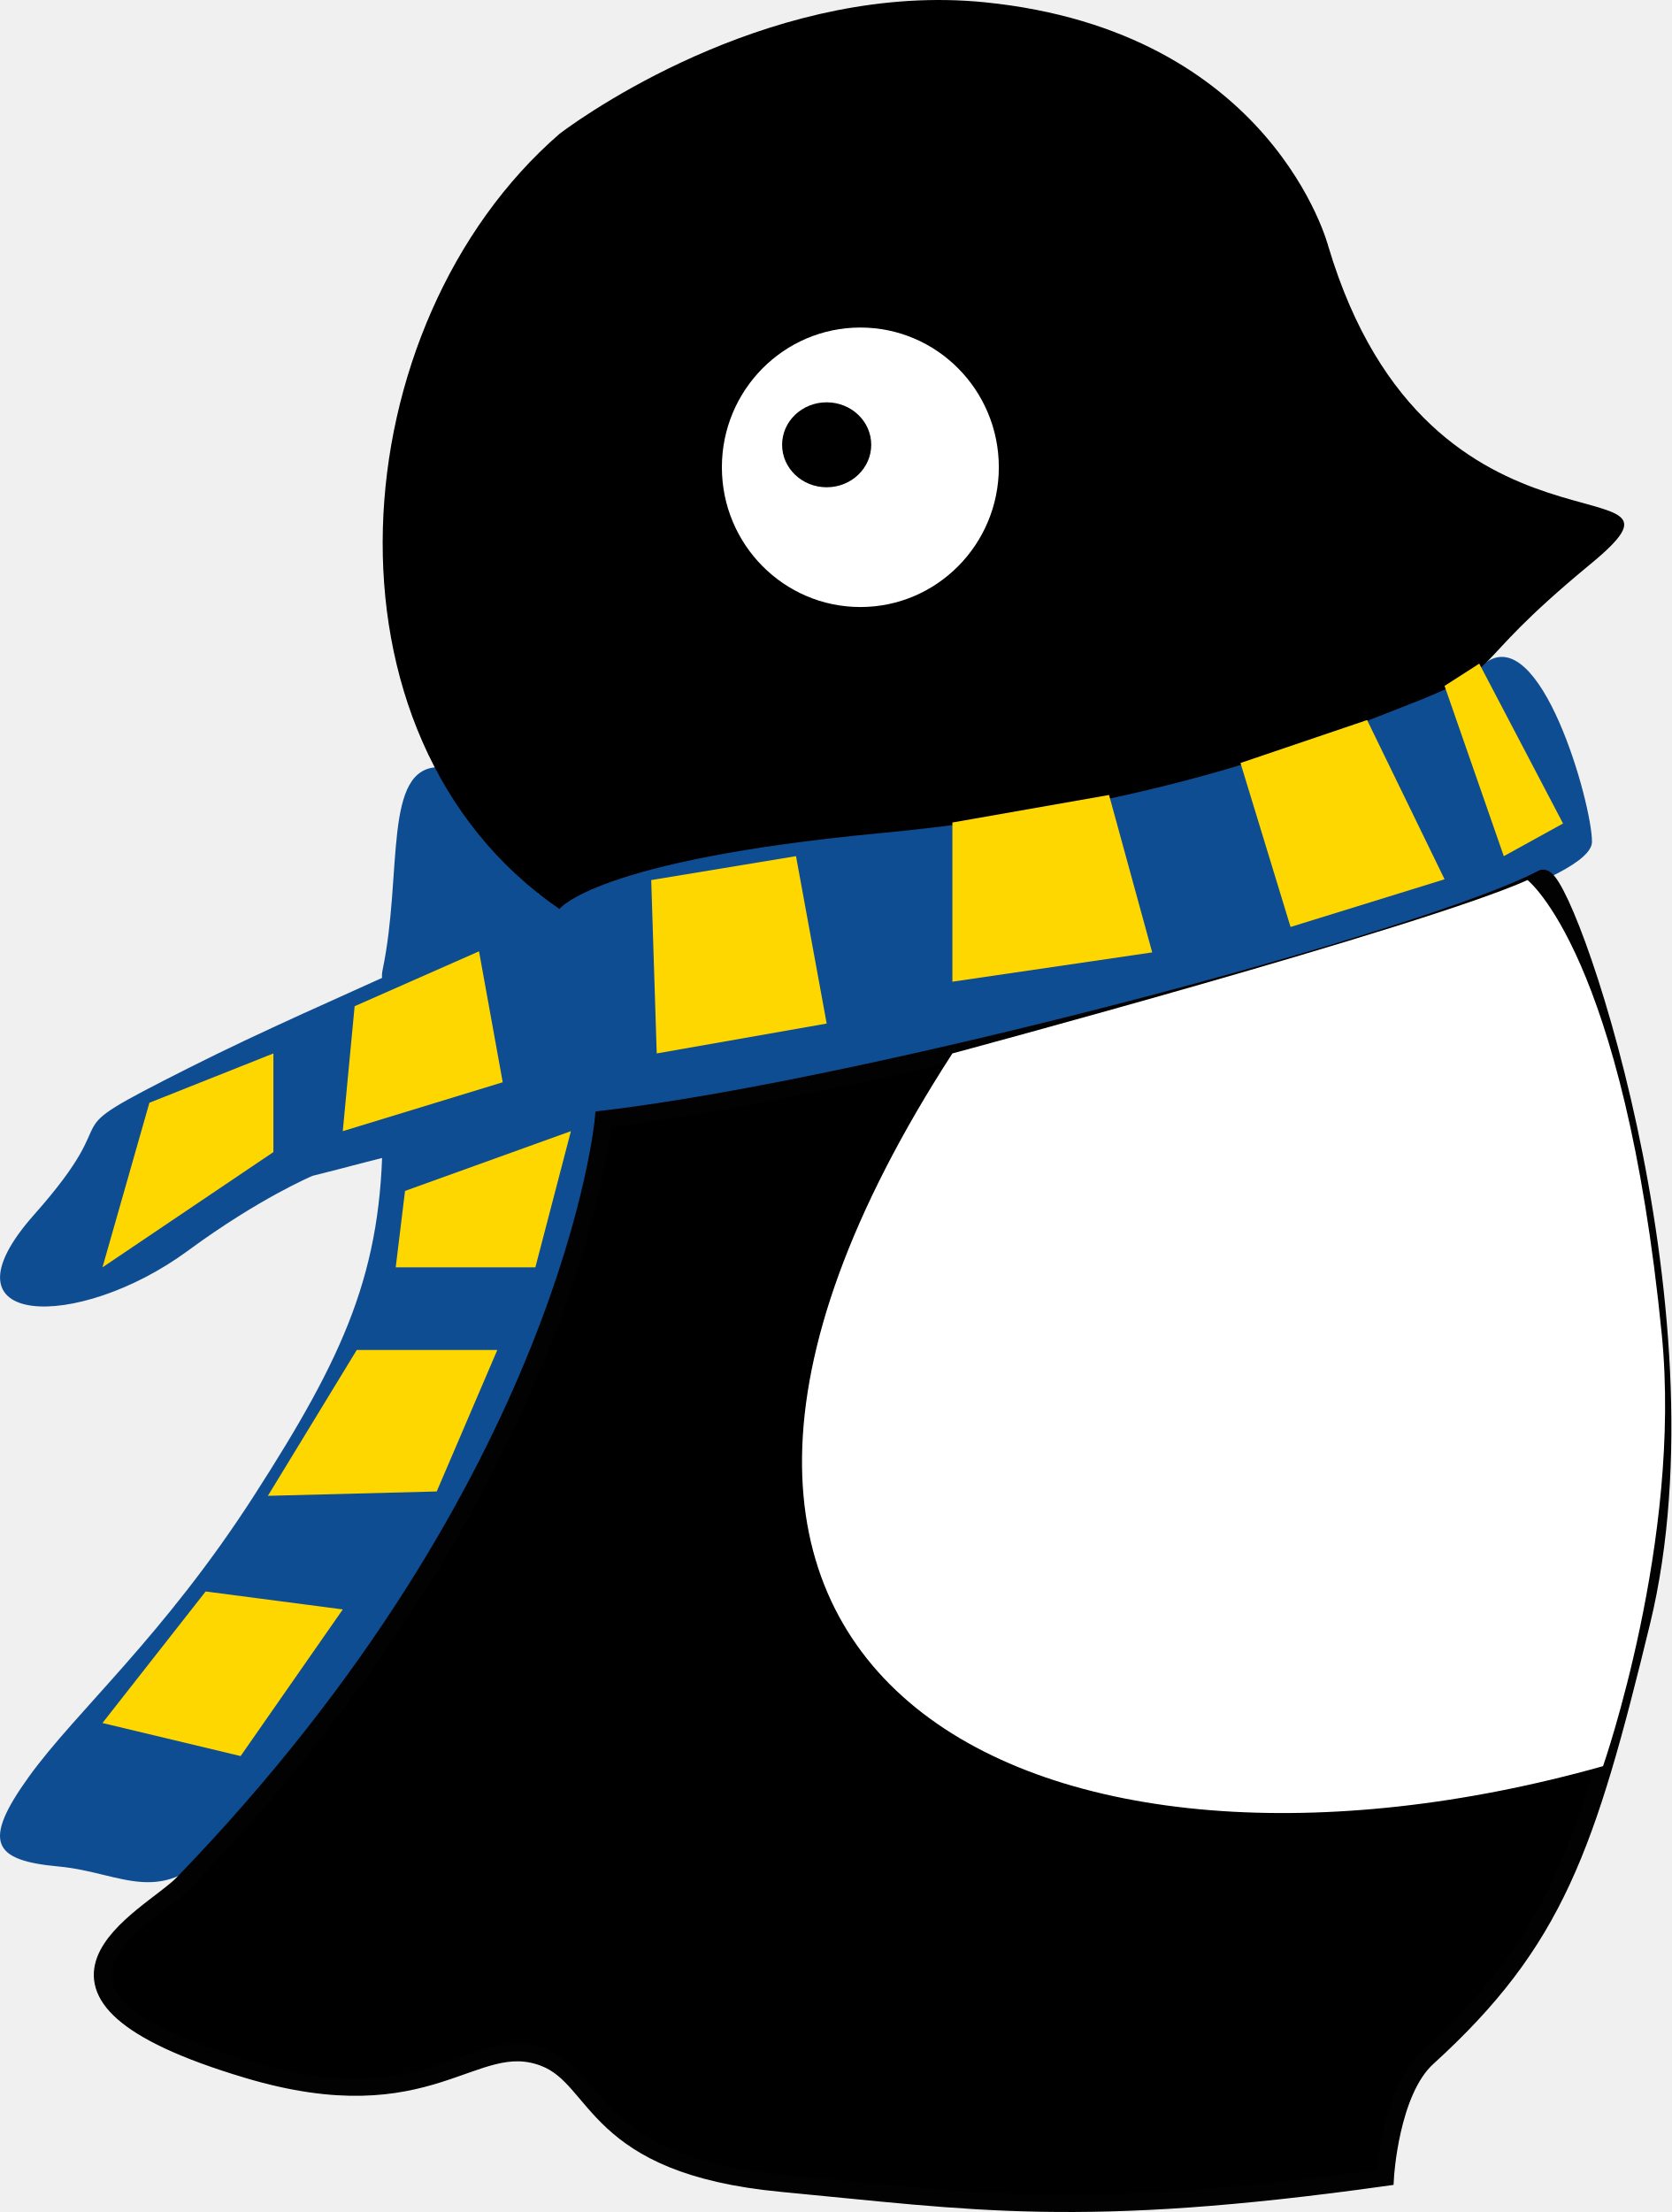
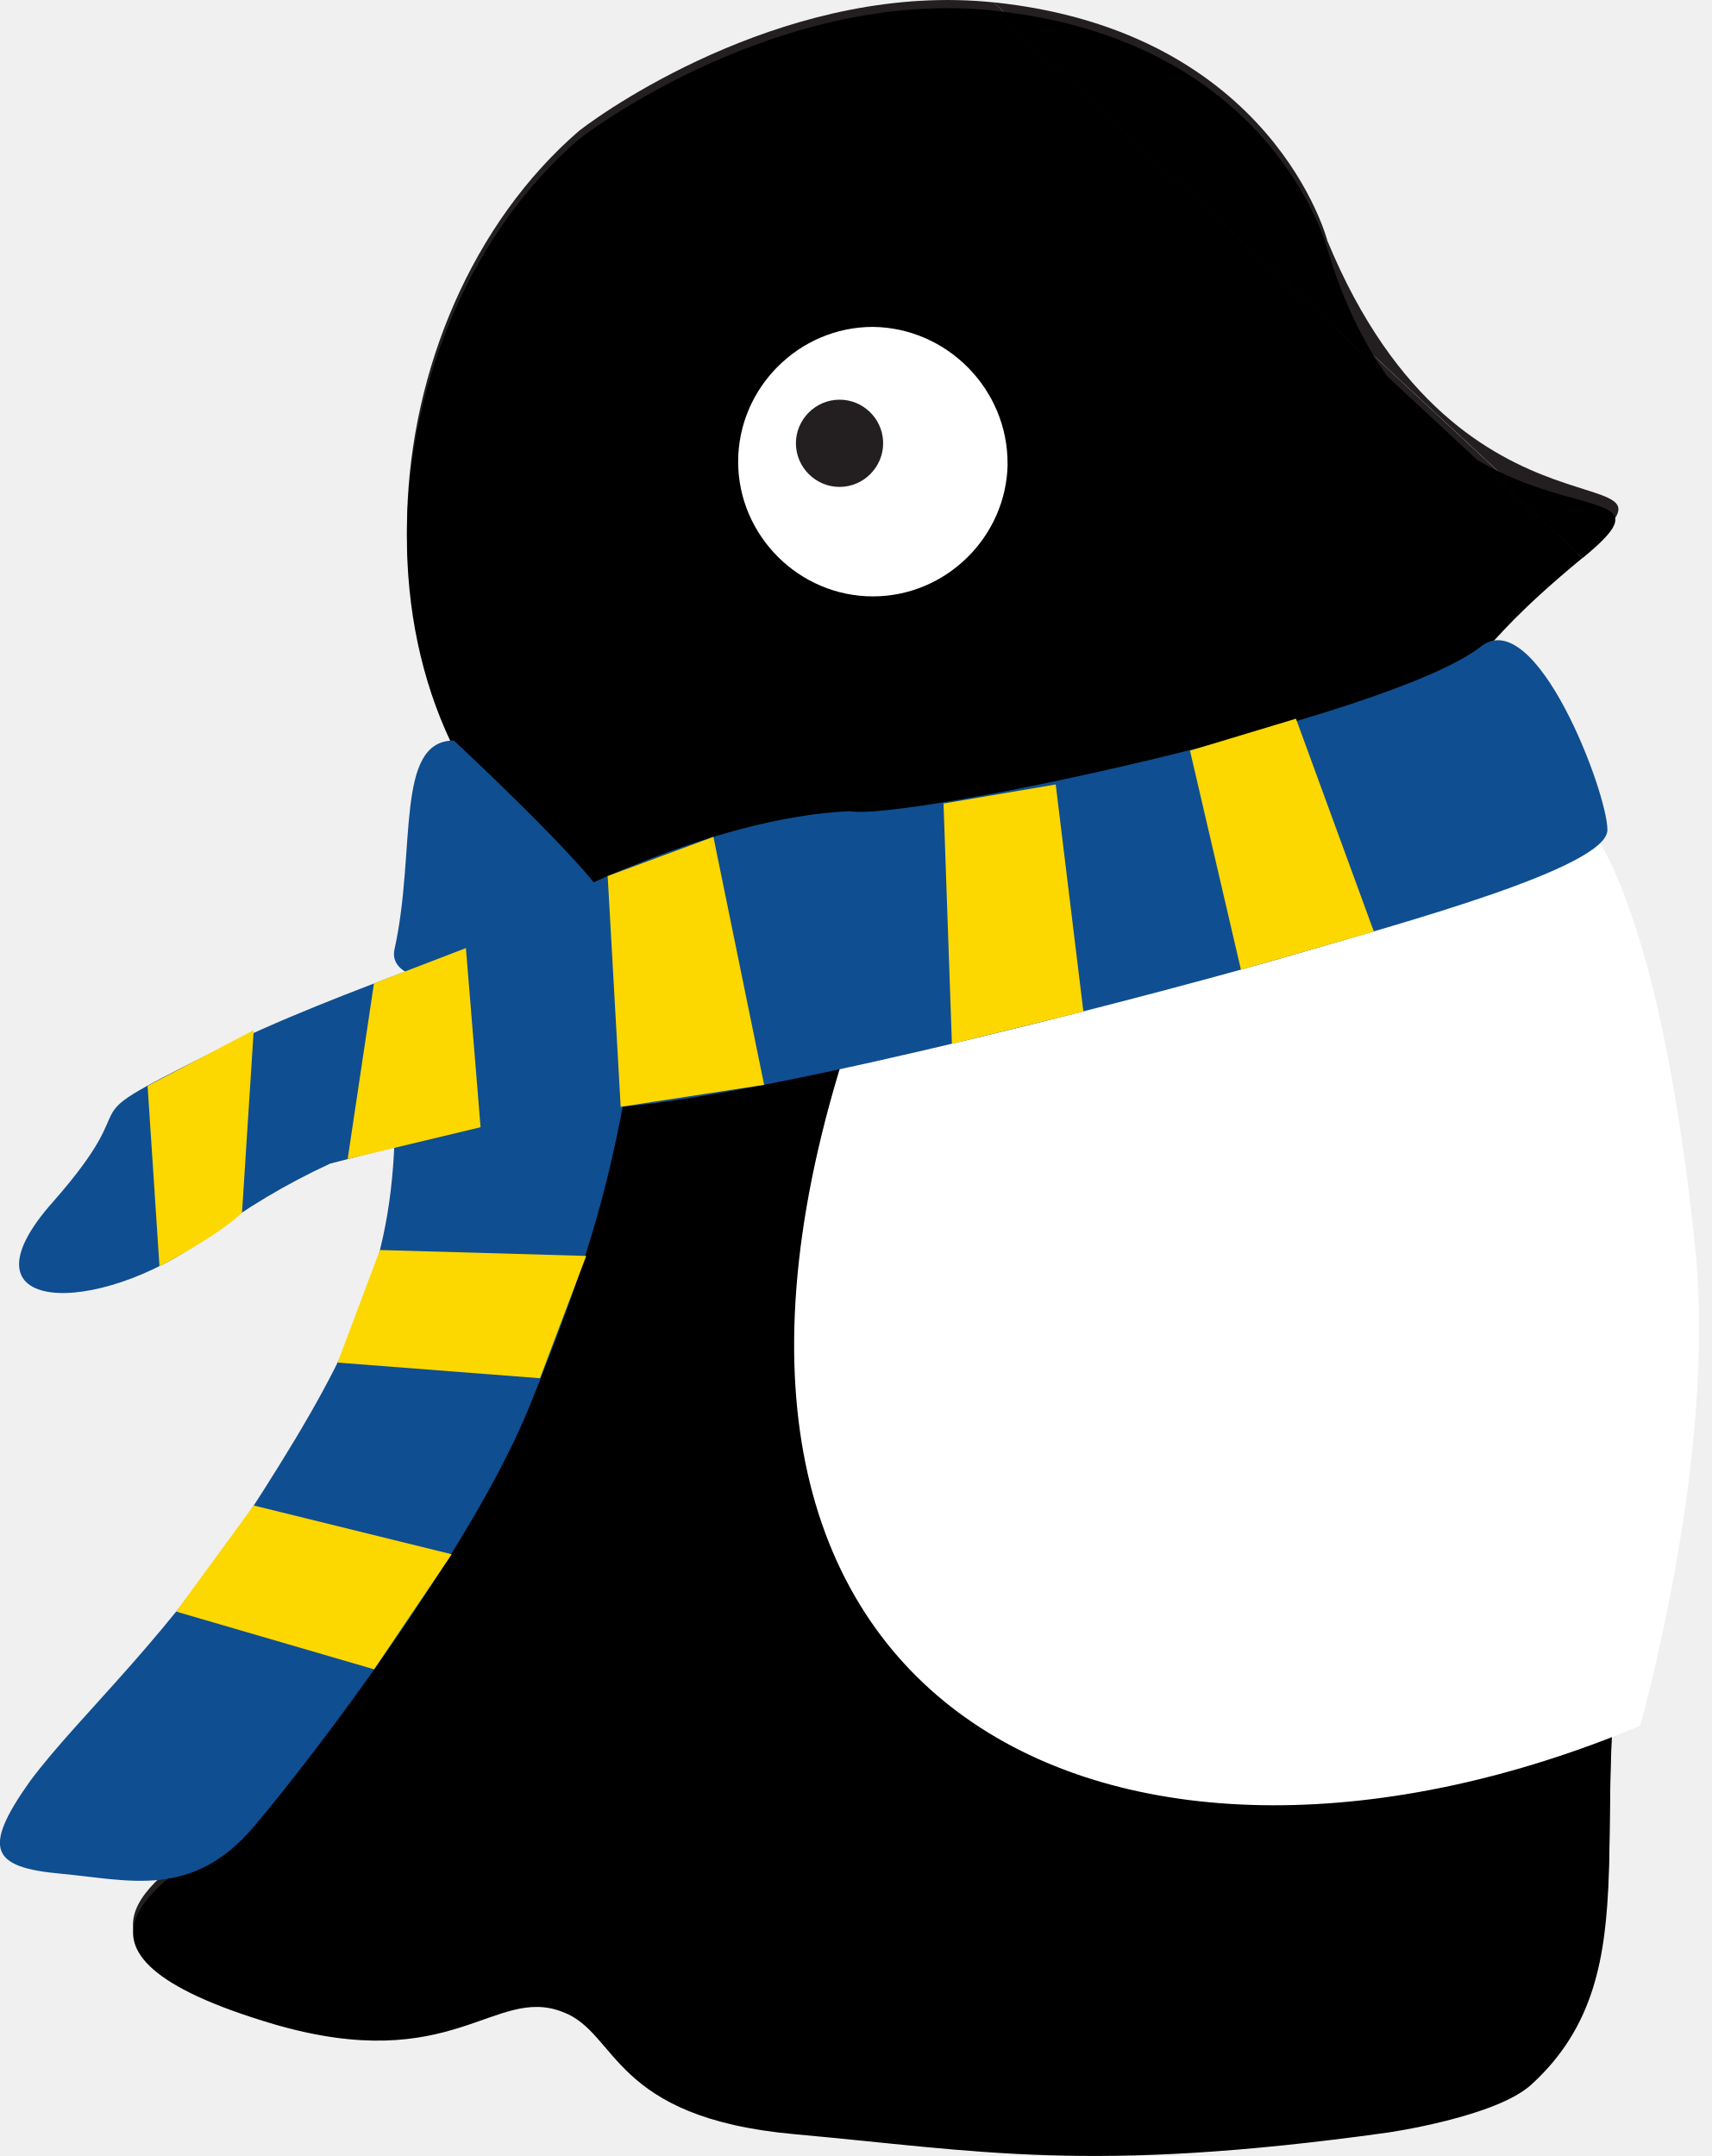
- <svg xmlns="http://www.w3.org/2000/svg" width="121.253" height="160.445">
-   <defs>
-     <clipPath id="a">
-       <path d="M0 792h612V0H0v792z" />
-     </clipPath>
-   </defs>
-   <g clip-path="url(#a)" transform="matrix(1.25 0 0 -1.25 -78.867 762.205)">
-     <g fill="#0f4d92">
-       <path d="M88.577 565.25c-3.278 0-2.101-6.139-3.278-11.765-.628-2.996 6.54.326 9.232 4.73.547.898-5.954 7.035-5.954 7.035M85.298 544.126c0-8.152-2.216-13-7.468-21.161-5.252-8.16-10.313-12.488-13.064-16.304-2.75-3.816-2.062-4.856 1.72-5.203 3.78-.348 6.017-2.557 9.534 1.501 3.517 4.059 13.62 16.75 16.793 24.689s4.271 11.968 5.301 17.171c1.03 5.204-15.127-.693-15.127-.693" />
-       <path d="M149.25 571.263c3.235 2.52 6.237-8.13 6.237-10.345 0-2.214-11.898-5.426-18.411-7.261-6.513-1.835-29.464-8.027-38.961-8.837-7.695-.657-13.302-2.414-16.885-3.287 0 0-3.095-1.302-7.22-4.337-6.413-4.72-14.782-4.51-8.938 2.082 5.844 6.59.344 4.163 8.939 8.499 8.594 4.336 18.22 7.886 20.282 10.1 0 0 8.327 5.724 17.082 4.11 3.065-.565 32.497 5.085 37.875 9.276" />
-     </g>
-     <path d="M155.39 577.024c7.699 6.348-9.283-1.388-15.205 18.443 0 0-3.223 12.488-19.946 14.165-11.886 1.193-22.605-6.07-24.668-7.63-12.73-11.036-14.616-34.958-.01-44.984 0 0 2.073 2.834 18.574 4.396 16.502 1.561 25.615 5.488 30.254 7.284 6.6 2.556 3.227 1.917 11 8.326" />
-     <path d="M121.062 582.65c0-4.479-3.598-8.11-8.036-8.11s-8.037 3.631-8.037 8.11c0 4.478 3.599 8.108 8.037 8.108 4.438 0 8.036-3.63 8.036-8.109" fill="#fff" />
-     <path d="M113.657 583.955c0-1.362-1.158-2.466-2.586-2.466-1.43 0-2.587 1.104-2.587 2.466 0 1.361 1.157 2.464 2.587 2.464 1.428 0 2.586-1.103 2.586-2.464M152.606 558.794c1.201.638 10.213-24.85 5.765-43.141-3.182-13.086-5.013-18.542-12.437-25.292-2.157-1.961-2.44-6.942-2.44-6.942-17.761-2.487-23.952-1.388-35.01-.347-11.058 1.04-10.536 6.033-13.808 7.285-4.131 1.58-6.536-3.87-17.189-.694-15.127 4.509-5.72 8.804-3.782 10.809 22.523 23.284 24.409 44.347 24.409 44.347 15.543 1.835 47.923 10.485 54.492 13.975" />
-     <path d="M152.606 558.794c1.201.638 10.213-24.85 5.765-43.141-3.182-13.086-5.013-18.542-12.437-25.292-2.157-1.961-2.44-6.942-2.44-6.942-17.761-2.487-23.952-1.388-35.01-.347-11.058 1.04-10.536 6.033-13.808 7.285-4.131 1.58-6.536-3.87-17.189-.694-15.127 4.509-5.72 8.804-3.782 10.809 22.523 23.284 24.409 44.347 24.409 44.347 15.543 1.835 47.923 10.485 54.492 13.975z" fill="none" stroke="#020202" />
-     <path d="M118.367 548.636c-23.98-37.054 5.7-50.382 37.762-41.356 0 0 4.588 13.13 3.408 25.05-2.18 22.03-7.792 26.366-7.792 26.366-6.06-2.72-33.378-10.06-33.378-10.06" fill="#fff" />
-     <g fill="gold">
-       <path d="M129.963 554.499l-11.596-1.7v9.237l9.092 1.597 2.504-9.134zM146.931 558.741l-8.938-2.766-2.906 9.515 7.348 2.492 4.496-9.24zM101.207 548.636l9.864 1.734-1.78 9.714-8.403-1.388.32-10.06zM153.807 561.979l-3.438-1.896-3.438 9.88 2.013 1.292 4.863-9.276zM83.675 551.376l7.219 3.185 1.376-7.597-9.283-2.838.688 7.25zM94.165 536.224H86.06l.54 4.434 9.627 3.468-2.063-7.902zM88.439 523.219l-9.798-.254 5.157 8.463h8.157l-3.516-8.21zM82.987 516.374l-7.959 1.041-5.988-7.632 8.018-1.918 5.93 8.509zM78.961 542.912l-9.92-6.688 2.723 9.55 7.197 2.862v-5.724z" />
+ <svg xmlns="http://www.w3.org/2000/svg" width="100%" height="100%" viewBox="0 0 127 160" version="1.1" xml:space="preserve" style="fill-rule:evenodd;clip-rule:evenodd;stroke-linejoin:round;stroke-miterlimit:2;">
+   <g id="Layer_2" transform="matrix(0.591694,0,0,0.591694,0,0)">
+     <g id="Layer_1-2">
+       <g id="g3238">
+         <path id="path3240" d="M192.53,107.25C195.13,105.95 214.11,159.52 204.75,198.01C197.99,225.57 207.75,246.01 192.13,260.36C187.71,264.52 173.91,266.47 173.91,266.47C136.46,271.67 122.83,268.74 99.69,266.66C76.55,264.58 77.59,253.92 70.56,251.32C61.98,247.94 56.78,259.38 34.41,252.88C2.68,243.52 22.41,234.42 26.35,230.26C64.76,179.94 66.72,100.71 66.72,100.71C99.49,96.81 178.72,114.8 192.52,107.26" style="fill:rgb(35,31,32);fill-rule:nonzero;" />
+       </g>
+       <path id="path3228" d="M124.62,0.3C99.65,-2.31 77,13 72.61,16.42C45.83,39.56 41.92,90.01 72.61,111.08C72.61,111.08 77.03,105.08 111.61,101.72C146.46,98.34 165.44,90.28 175.32,86.38C189.32,81.18 182.08,82.48 198.46,68.96" style="fill:rgb(35,31,32);fill-rule:nonzero;" />
+       <path id="path3228-2" d="M198.47,68.95C214.59,55.69 183.53,71.57 166.47,30.2C166.47,30.2 159.71,3.94 124.6,0.29" style="fill:rgb(35,31,32);fill-rule:nonzero;" />
+       <g id="g3230">
+         <path id="path3232" d="M126.37,57.18C126.218,66.344 118.638,73.8 109.472,73.8C100.201,73.8 92.572,66.171 92.572,56.9C92.572,47.634 100.194,40.007 109.46,40C118.79,40.104 126.399,47.83 126.36,57.16" style="fill:white;fill-rule:nonzero;" />
+       </g>
+       <g id="g3234">
+         <path id="path3236" d="M110.75,54.31C110.754,54.4 110.757,54.49 110.757,54.58C110.757,57.581 108.287,60.05 105.287,60.05C102.286,60.05 99.817,57.581 99.817,54.58C99.817,51.579 102.286,49.11 105.287,49.11C105.288,49.11 105.289,49.11 105.29,49.11C108.191,49.102 110.617,51.412 110.75,54.31" style="fill:rgb(35,31,32);fill-rule:nonzero;" />
+       </g>
+       <g id="g3266">
+         <path id="path3268" d="M105.77,131.54C79.39,215.76 142.19,242.05 205.69,215.42C205.69,215.42 215.03,182.59 212.69,157.37C208.01,111.08 198.63,102.91 198.63,102.91C185.63,108.63 105.78,131.54 105.78,131.54" style="fill:white;fill-rule:nonzero;" />
+       </g>
+       <g id="g3238-2">
+         <path id="path3240-2" d="M192.53,108.27C195.13,106.97 214.11,160.54 204.75,199.03C197.99,226.59 207.75,247.03 192.13,261.38C187.71,265.54 173.91,267.49 173.91,267.49C136.46,272.69 122.83,269.76 99.69,267.68C76.55,265.6 77.59,254.94 70.56,252.34C62,249 56.79,260.4 34.42,253.9C2.69,244.54 22.42,235.44 26.36,231.28C73.69,182.39 77.85,137.92 77.85,137.92C110.62,134.02 178.75,115.82 192.53,108.27" style="fill-rule:nonzero;" />
+       </g>
+       <g id="g3266-2">
+         <path id="path3268-2" d="M105.77,132.57C79.39,216.79 142.19,243.08 205.69,216.45C205.69,216.45 215.03,183.62 212.69,158.4C208.01,112.11 198.63,103.94 198.63,103.94C185.63,109.66 105.78,132.57 105.78,132.57" style="fill:white;fill-rule:nonzero;" />
+       </g>
+       <path id="path3228-3" d="M124.62,1.32C99.62,-1.28 77.03,14.06 72.62,17.44C45.82,40.58 41.92,91 72.61,112.1C72.61,112.1 77.03,106.1 111.61,102.74C146.46,99.36 165.44,91.3 175.32,87.4C189.32,82.2 182.08,83.5 198.46,69.98" style="fill-rule:nonzero;" />
+       <path id="path3228-4" d="M198.47,70C214.59,56.74 178.97,72.86 166.47,31.25C166.47,31.25 159.71,4.99 124.6,1.34" style="fill-rule:nonzero;" />
+       <g id="g3230-2">
+         <path id="path3232-2" d="M126.37,58.2C126.207,67.356 118.63,74.8 109.473,74.8C100.202,74.8 92.573,67.171 92.573,57.9C92.573,48.634 100.194,41.007 109.46,41C118.79,41.104 126.399,48.83 126.36,58.16" style="fill:white;fill-rule:nonzero;" />
+       </g>
+       <g id="g3234-2">
+         <path id="path3236-2" d="M110.75,55.33C110.754,55.42 110.757,55.51 110.757,55.6C110.757,58.601 108.287,61.07 105.287,61.07C102.286,61.07 99.817,58.601 99.817,55.6C99.817,52.599 102.286,50.13 105.287,50.13C105.288,50.13 105.289,50.13 105.29,50.13C108.191,50.122 110.617,52.432 110.75,55.33" style="fill:rgb(35,31,32);fill-rule:nonzero;" />
+       </g>
+       <g id="g3817">
+         <g id="g3198">
+           <path id="path3200" d="M56.92,92.88C49.47,92.88 52.23,106.68 49.47,119.09C48.09,125.71 70.53,124.04 76.6,114.38C77.7,112.17 56.92,92.88 56.92,92.88" style="fill:rgb(15,78,145);fill-rule:nonzero;" />
+         </g>
+         <g id="g3202">
+           <path id="path3204" d="M49.53,139.85C49.53,158.06 44.53,168.85 32.98,187.03C21.43,205.21 10.07,214.9 3.73,223.45C-2.34,232 -1,234.21 7.59,235C16.18,235.79 24.09,238.23 31.82,229.12C39.55,220.01 59.19,194.12 66.36,176.5C73.53,158.88 76,149.79 78.22,138.2C80.44,126.61 44.56,139.86 44.56,139.86" style="fill:rgb(15,78,145);fill-rule:nonzero;" />
+         </g>
+       </g>
+       <path id="path3208" d="M185.71,81.09C192.61,75.7 201.59,99.37 201.59,104.09C201.59,108.81 175.94,115.73 161.92,119.83C147.9,123.93 98.32,137.08 77.84,138.83C61.24,140.34 49.17,144 41.41,145.94C35.923,148.471 30.72,151.578 25.89,155.21C12.09,165.34 -6,164.91 6.7,150.68C19.2,136.45 7.35,141.63 25.89,132.36C44.43,123.09 64.35,118.11 68.89,113.36C68.89,113.36 89.16,102.5 106.54,101.74C113.22,103.03 174.09,90.14 185.73,81.09" style="fill:rgb(15,78,145);fill-rule:nonzero;" />
+       <path d="M149.24,94.15L162.53,90.14L172.3,116.84L155.63,121.63L149.24,94.15Z" style="fill:rgb(253,215,0);fill-rule:nonzero;" />
+       <path d="M118.33,100.78L132.4,98.39L135.87,126.87L119.38,130.92L118.33,100.78Z" style="fill:rgb(253,215,0);fill-rule:nonzero;" />
+       <path d="M76.21,109.88L89.47,104.96L95.83,136.06L77.84,138.82L76.21,109.88Z" style="fill:rgb(253,215,0);fill-rule:nonzero;" />
+       <path d="M46.9,123.34L58.43,118.91L60.27,141.38L43.6,145.37L46.9,123.34Z" style="fill:rgb(253,215,0);fill-rule:nonzero;" />
+       <path d="M30.35,152.12L31.82,129.2L18.51,136.2L20,158.82C20,158.82 27,155.23 30.35,152.12Z" style="fill:rgb(253,215,0);fill-rule:nonzero;" />
+       <path d="M47.65,156.78L42.34,170.9L67.72,172.86L73.52,157.52L47.65,156.78Z" style="fill:rgb(253,215,0);fill-rule:nonzero;" />
+       <path d="M31.82,188.82L22.09,202.13L46.92,209.37L56.65,194.94L31.82,188.82Z" style="fill:rgb(253,215,0);fill-rule:nonzero;" />
    </g>
  </g>
</svg>
